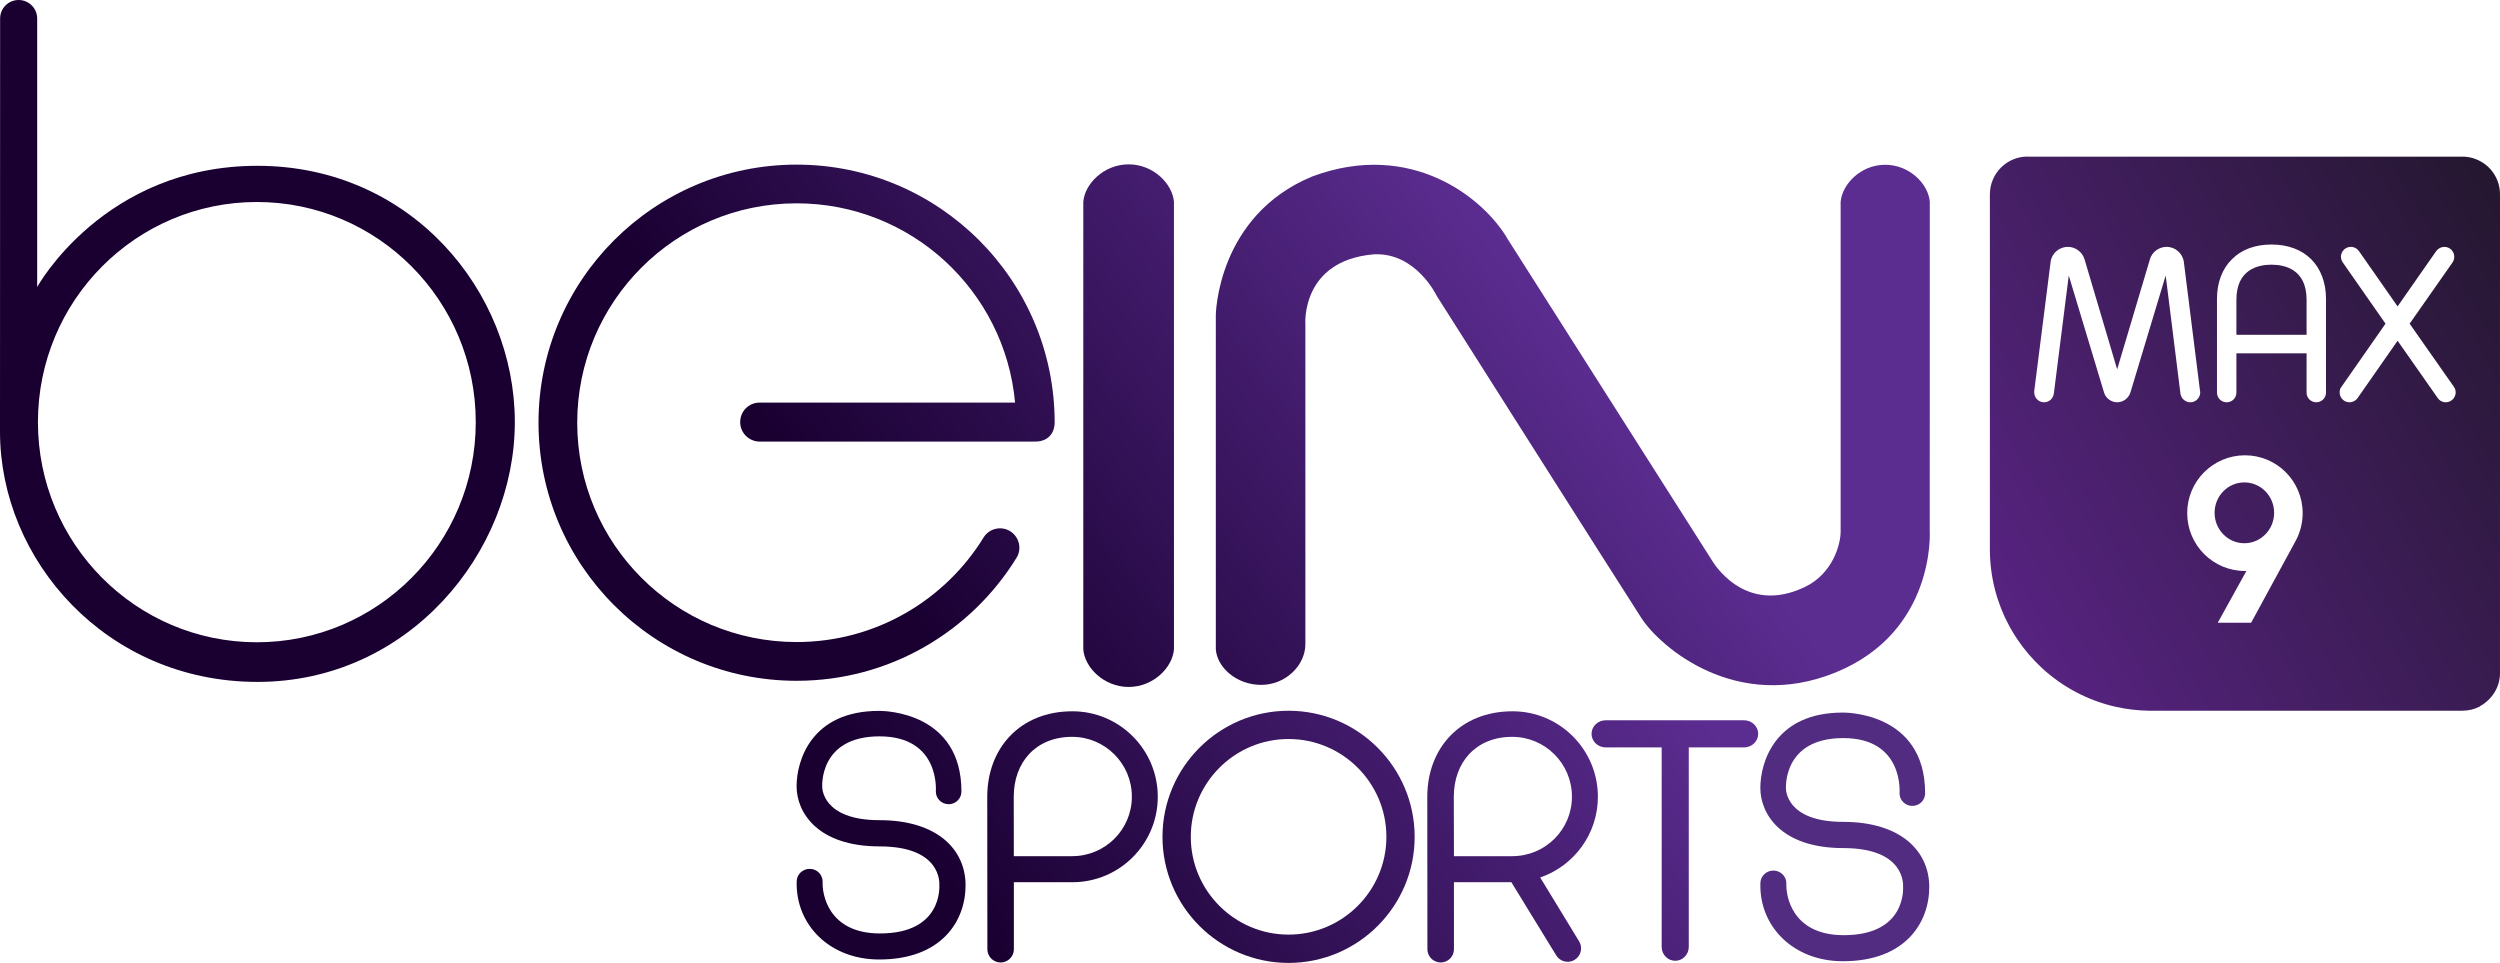
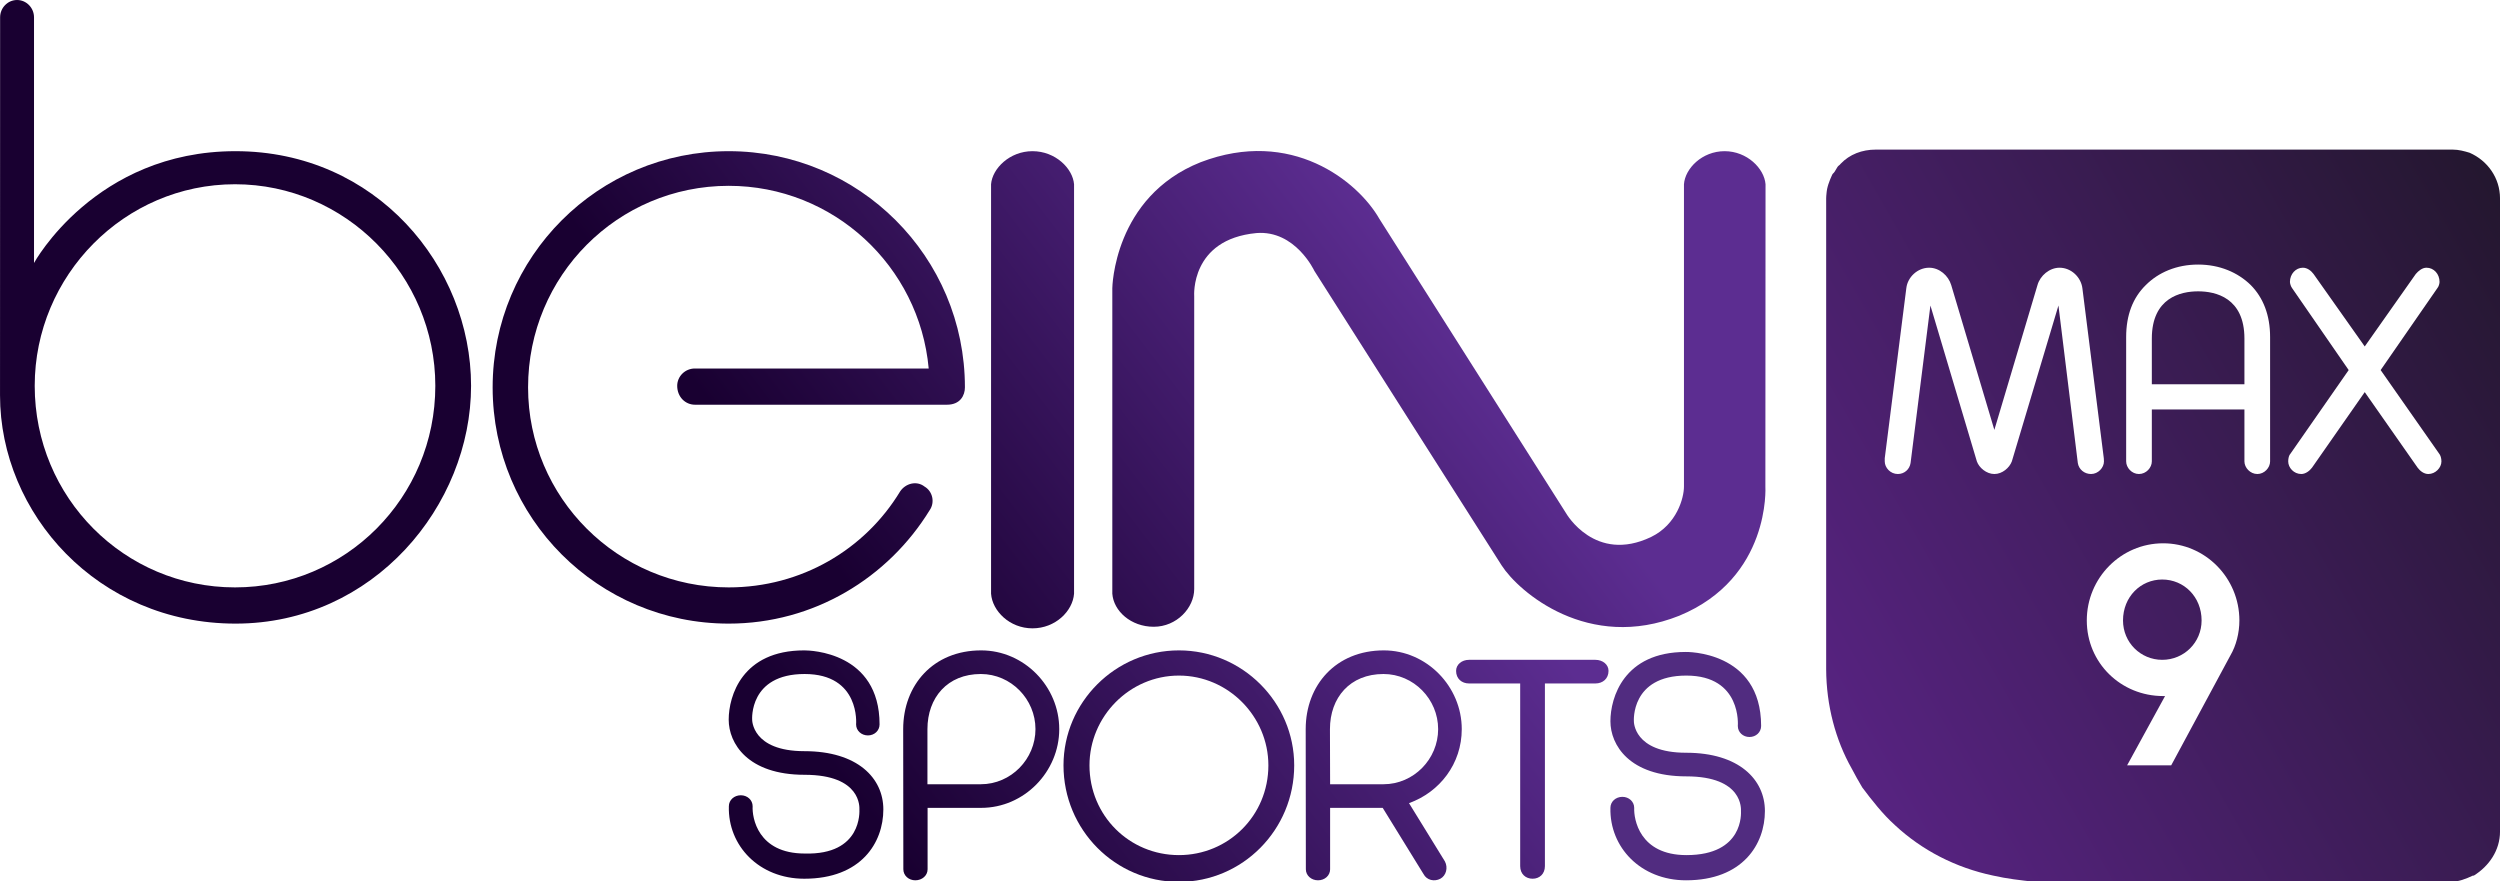
- <svg xmlns="http://www.w3.org/2000/svg" height="231.1" width="600" version="1.1" viewBox="0 0 562.522 216.654">
+ <svg xmlns="http://www.w3.org/2000/svg" height="211.42" width="600" version="1.1" viewBox="0 0 158.75 55.939">
  <defs>
-     <linearGradient id="a" gradientUnits="userSpaceOnUse" gradientTransform="matrix(127 -97.29 97.29 127 255.13 255.91)" x1="0" x2="1" y1="0" y2="0">
+     <linearGradient id="a" gradientUnits="userSpaceOnUse" gradientTransform="matrix(64.265 -37.105 37.105 64.265 191.7 1296.1)" x1="0" x2="1" y1="0" y2="0">
+       <stop stop-color="#572381" offset="0" />
+       <stop stop-color="#111211" offset="1" />
+     </linearGradient>
+     <linearGradient id="b" gradientUnits="userSpaceOnUse" gradientTransform="matrix(32.789 -25.119 25.119 32.789 102.52 1251.1)" x1="0" x2="1" y1="0" y2="0">
      <stop stop-color="#190031" offset="0" />
      <stop stop-color="#190031" offset=".006" />
      <stop stop-color="#5c2d91" offset="1" />
    </linearGradient>
-     <linearGradient id="b" gradientUnits="userSpaceOnUse" gradientTransform="matrix(127 -97.29 97.29 127 201.25 185.56)" x1="0" x2="1" y1="0" y2="0">
+     <linearGradient id="c" gradientUnits="userSpaceOnUse" gradientTransform="matrix(32.789 -25.119 25.119 32.789 118.11 1271.4)" x1="0" x2="1" y1="0" y2="0">
      <stop stop-color="#190031" offset="0" />
      <stop stop-color="#190031" offset=".006" />
      <stop stop-color="#5c2d91" offset="1" />
    </linearGradient>
-     <linearGradient id="c" gradientUnits="userSpaceOnUse" gradientTransform="matrix(127 -97.289 97.289 127 265.03 268.81)" x1="0" x2="1" y1="0" y2="0">
+     <linearGradient id="d" gradientUnits="userSpaceOnUse" gradientTransform="matrix(32.789 -25.119 25.119 32.789 125.33 1280.8)" x1="0" x2="1" y1="0" y2="0">
      <stop stop-color="#190031" offset="0" />
      <stop stop-color="#190031" offset=".006" />
      <stop stop-color="#5c2d91" offset="1" />
    </linearGradient>
-     <linearGradient id="d" gradientUnits="userSpaceOnUse" gradientTransform="matrix(127 -97.29 97.29 127 235.37 230.09)" x1="0" x2="1" y1="0" y2="0">
+     <linearGradient id="e" gradientUnits="userSpaceOnUse" gradientTransform="matrix(32.789 -25.119 25.119 32.789 134.87 1293.3)" x1="0" x2="1" y1="0" y2="0">
      <stop stop-color="#190031" offset="0" />
      <stop stop-color="#190031" offset=".006" />
      <stop stop-color="#5c2d91" offset="1" />
    </linearGradient>
-     <linearGradient id="e" gradientUnits="userSpaceOnUse" gradientTransform="matrix(127 -97.29 97.29 127 213.27 201.25)" x1="0" x2="1" y1="0" y2="0">
+     <linearGradient id="f" gradientUnits="userSpaceOnUse" gradientTransform="matrix(32.789 -25.119 25.119 32.789 128.39 1297.7)" x1="0" x2="1" y1="0" y2="0">
      <stop stop-color="#190031" offset="0" />
      <stop stop-color="#190031" offset=".006" />
      <stop stop-color="#5c2d91" offset="1" />
    </linearGradient>
-     <linearGradient id="f" gradientUnits="userSpaceOnUse" gradientTransform="matrix(127 -97.29 97.29 127 238.35 184.25)" x1="0" x2="1" y1="0" y2="0">
+     <linearGradient id="g" gradientUnits="userSpaceOnUse" gradientTransform="matrix(32.789 -25.119 25.119 32.789 134.1 1305.1)" x1="0" x2="1" y1="0" y2="0">
      <stop stop-color="#190031" offset="0" />
      <stop stop-color="#190031" offset=".006" />
      <stop stop-color="#5c2d91" offset="1" />
    </linearGradient>
-     <linearGradient id="g" gradientUnits="userSpaceOnUse" gradientTransform="matrix(127 -97.291 97.291 127 201.4 136.02)" x1="0" x2="1" y1="0" y2="0">
+     <linearGradient id="h" gradientUnits="userSpaceOnUse" gradientTransform="matrix(32.789 -25.118 25.118 32.789 141.75 1315.1)" x1="0" x2="1" y1="0" y2="0">
      <stop stop-color="#190031" offset="0" />
      <stop stop-color="#190031" offset=".006" />
      <stop stop-color="#5c2d91" offset="1" />
    </linearGradient>
-     <linearGradient id="h" gradientUnits="userSpaceOnUse" gradientTransform="matrix(127 -97.29 97.29 127 173.45 99.537)" x1="0" x2="1" y1="0" y2="0">
+     <linearGradient id="i" gradientUnits="userSpaceOnUse" gradientTransform="matrix(32.789 -25.119 25.119 32.789 125.29 1293.6)" x1="0" x2="1" y1="0" y2="0">
      <stop stop-color="#190031" offset="0" />
      <stop stop-color="#190031" offset=".006" />
      <stop stop-color="#5c2d91" offset="1" />
    </linearGradient>
-     <linearGradient id="i" gradientUnits="userSpaceOnUse" gradientTransform="matrix(127 -97.29 97.29 127 113.08 20.716)" x1="0" x2="1" y1="0" y2="0">
+     <linearGradient id="j" gradientUnits="userSpaceOnUse" gradientTransform="matrix(32.789 -25.119 25.119 32.789 139.2 1311.8)" x1="0" x2="1" y1="0" y2="0">
      <stop stop-color="#190031" offset="0" />
      <stop stop-color="#190031" offset=".006" />
      <stop stop-color="#5c2d91" offset="1" />
    </linearGradient>
-     <linearGradient id="j" gradientUnits="userSpaceOnUse" gradientTransform="matrix(172.39 -99.533 99.533 172.39 454.22 144.95)" x1="0" x2="1" y1="0" y2="0">
-       <stop stop-color="#572381" offset="0" />
-       <stop stop-color="#111211" offset="1" />
-     </linearGradient>
  </defs>
-   <path d="m456.19 35.225c-2.33 0-4.44 0.953-5.97 2.49-0.19 0.193-0.37 0.393-0.55 0.603-0.17 0.21-0.33 0.43-0.48 0.655-0.16 0.226-0.3 0.458-0.43 0.698-0.13 0.241-0.24 0.49-0.35 0.744-0.11 0.253-0.2 0.511-0.29 0.776-0.08 0.265-0.15 0.537-0.21 0.813-0.05 0.275-0.1 0.554-0.12 0.839-0.03 0.284-0.05 0.572-0.05 0.864v80.103c0.04 6.17 1.62 11.97 4.36 17.04 0.55 1.02 1.15 2 1.79 2.96 1.6 2.38 3.47 4.56 5.57 6.5 4.63 4.27 10.36 7.34 16.72 8.75 2.32 0.51 4.71 0.8 7.16 0.85h70.72c1.4 0 2.69-0.32 3.85-0.92 0.04-0.03 0.07-0.04 0.12-0.06-0.02 0-0.02-0.02 0.05-0.07 2.58-1.45 4.44-4.2 4.44-7.4v-107.75c0-3.503-2.12-6.521-5.17-7.796-0.89-0.392-1.85-0.615-2.87-0.667h-98.22c-0.02 0-0.04-0.022-0.07-0.022zm54.91 19.791c3.69 0 6.76 1.134 8.95 3.32 2.14 2.145 3.32 5.26 3.32 8.903v21.089c0 1.214-0.97 2.184-2.19 2.184-1.21 0-2.18-0.97-2.18-2.184v-8.826h-15.79v8.826c0 1.214-0.97 2.184-2.19 2.184-1.21 0-2.18-0.97-2.18-2.184v-21.089c0-3.643 1.17-6.758 3.36-8.903 2.14-2.186 5.22-3.32 8.9-3.32zm-45.81 0.525c1.74 0 3.27 1.176 3.76 2.835l7.33 24.729 7.36-24.729c0.45-1.659 2.03-2.835 3.77-2.835 1.98 0 3.64 1.498 3.88 3.441l3.64 29.022c0.04 0.081 0.04 0.203 0.04 0.283 0 1.215-1.01 2.225-2.22 2.225-1.14 0-2.07-0.85-2.23-1.943l-3.32-26.591-7.93 26.309c-0.4 1.296-1.62 2.225-2.99 2.225-1.34 0-2.6-0.929-2.96-2.225l-7.93-26.309-3.36 26.591c-0.16 1.093-1.05 1.943-2.19 1.943-1.25 0-2.22-1.01-2.22-2.225v-0.283l3.68-29.022c0.2-1.943 1.9-3.441 3.89-3.441zm63.66 0c0.77 0 1.42 0.364 1.82 0.931l8.71 12.468 8.7-12.468c0.44-0.567 1.09-0.931 1.82-0.931 1.25 0 2.23 1.013 2.23 2.227 0 0.445-0.13 0.89-0.37 1.254l-9.67 13.803 9.96 14.206c0.24 0.324 0.4 0.771 0.4 1.256 0 1.215-1.01 2.225-2.23 2.225-0.77 0-1.41-0.363-1.82-0.97l-9.02-12.871-8.99 12.871c-0.4 0.607-1.09 0.97-1.82 0.97-1.26 0-2.23-1.01-2.23-2.225 0-0.485 0.13-0.932 0.41-1.256l9.91-14.206-9.63-13.803c-0.24-0.364-0.4-0.809-0.4-1.254 0-1.214 1.01-2.227 2.22-2.227zm-17.85 4.009c-2.95 0-7.89 1.013-7.89 7.894v7.89h15.79v-7.89c0-6.881-4.94-7.894-7.9-7.894zm-5.96 42.89c7.17 0 12.98 5.83 12.98 13.01 0 2.19-0.54 4.25-1.48 6.07l-10.12 18.6h-7.51l6.45-11.65h-0.32c-7.18 0-13-5.82-13-13.02 0-7.18 5.82-13.01 13-13.01zm-0.14 6.1c-3.7 0-6.7 3.06-6.7 6.84s3 6.85 6.7 6.85c3.69 0 6.7-3.07 6.7-6.85s-3.01-6.84-6.7-6.84z" stroke-width="1.09" fill="url(#j)" />
-   <g stroke-width="1.023">
-     <path d="m0.025 4.16s-0.025 63.902-0.025 92.942c0 29.028 23.999 56.328 57.936 56.328 33.945 0 57.904-29.04 57.904-58.467 0-29.428-23.366-57.66-57.926-57.66s-49.55 27.27-49.55 27.27l0-60.413c0-2.303-1.865-4.165-4.172-4.165-2.302 0-4.168 1.862-4.168 4.165m8.511 90.813c0-27.351 22.05-49.526 49.263-49.526 27.196 0 49.252 22.175 49.252 49.526 0 27.367-22.056 49.537-49.252 49.537-27.213 0-49.263-22.17-49.263-49.537" fill="url(#i)" />
-     <path d="m121.17 95.107c0 32.073 26 58.073 58.07 58.073 20.89 0 39.19-11.03 49.42-27.57 1.33-1.98 0.74-4.68-1.24-6.01-1.99-1.33-4.7-0.78-6.02 1.2-8.68 14.19-24.31 23.66-42.16 23.66-27.27 0-49.36-22.09-49.36-49.353 0-27.259 22.09-49.362 49.36-49.362 25.75 0 46.88 19.698 49.16 44.839h-57.5c-2.42 0-4.35 1.965-4.35 4.38 0 2.425 1.97 4.389 4.39 4.389h61.98c3.26 0 4.39-2.302 4.39-4.246 0-32.068-26-58.07-58.07-58.07s-58.07 26.002-58.07 58.07" fill="url(#h)" />
-     <path d="m253.95 36.975h0.02zc-5.63 0.011-9.9 4.441-10.2 8.442v100.7c0.3 4.01 4.57 8.44 10.2 8.45 5.63-0.01 9.89-4.44 10.2-8.45v-100.7c-0.31-4.004-4.57-8.434-10.2-8.445m-0.02 0h0.02zm0.02 117.6h0.02-0.02m-0.02 0h0.02-0.02" fill="url(#g)" />
-     <path d="m424.18 37.068h0.02zc-5.54 0-9.72 4.43-10.02 8.37v74.192c0 2.72-1.69 9.42-8.1 12.47-13.78 6.56-20.87-6.04-20.87-6.04l-45.93-72.241c-5.31-9.22-21.68-22.41-43.95-14.132-21.47 8.82-21.74 31.159-21.74 31.159v75.274c0.31 4.01 4.58 7.97 10.21 7.98 5.62-0.01 9.94-4.51 9.94-9.15v-72.048s-1.03-14.212 15.31-15.676c9.55-0.562 14.25 9.343 14.25 9.343s41.8 65.931 46.05 72.491c4.23 6.55 21.39 21.32 43.68 12.25 22.54-9.17 21.2-31.75 21.2-31.75l0.01-74.163c-0.3-3.94-4.5-8.329-10.04-8.329m-0.02 0h0.02zm-140.38 117.03h0.02zm-0.03 0h0.03z" fill="url(#f)" />
-     <path d="m222.14 179.29 0.03 34.3c0 1.64 1.34 2.97 2.97 2.97 1.65 0 2.99-1.33 2.99-2.97v-15.09h13.17c10.61 0 19.21-8.61 19.21-19.22 0-10.62-8.6-19.24-19.21-19.24-11.75 0-19.16 8.28-19.16 19.25m5.96-0.02c0-7.69 4.91-13.48 13.14-13.48 7.42 0 13.44 6.03 13.44 13.46s-6.02 13.39-13.44 13.39h-13.12z" fill="url(#e)" />
-     <path d="m261.57 188.29c0 15.64 12.73 28.37 28.37 28.37s28.37-12.73 28.37-28.37-12.73-28.37-28.37-28.37-28.37 12.73-28.37 28.37m6.37 0c0-12.14 9.87-22.01 22-22.01s22.01 9.87 22.01 22.01c0 12.13-9.88 22-22.01 22s-22-9.87-22-22" fill="url(#d)" />
-     <path d="m361.3 162.06c-1.76 0-3.19 1.37-3.19 3.06 0 1.68 1.43 3.05 3.19 3.05h12.59v44.88c0 1.73 1.36 3.13 3.05 3.13 1.68 0 3.05-1.4 3.05-3.13v-44.88h12.43c1.76 0 3.19-1.37 3.19-3.05 0-1.69-1.43-3.06-3.19-3.06z" fill="url(#c)" />
-     <path d="m197.77 159.95c-15.24 0-18.53 11.21-18.53 16.98 0 5.76 4.62 13.51 18.66 13.51 14.05 0 13.46 8.35 13.46 8.68s0.76 10.95-13.42 10.91c-11.61-0.03-12.99-8.92-12.84-11.66 0-1.61-1.31-2.87-2.91-2.87-1.62 0-2.93 1.26-2.93 2.87-0.25 9.72 7.42 17.52 18.57 17.52 13.99 0 19.43-8.61 19.43-16.7 0-8.08-6.4-14.65-19.39-14.65s-12.86-7.45-12.86-7.45-0.83-11.41 12.89-11.41c13.73 0 12.67 12.41 12.67 12.41 0 1.59 1.3 2.86 2.89 2.86 1.58 0 2.87-1.27 2.87-2.86 0-17.78-17.08-18.14-18.47-18.14h-0.09" fill="url(#b)" />
-     <path d="m321.15 179.29 0.03 34.3c0 1.64 1.35 2.97 2.99 2.97 1.65 0 2.98-1.33 2.98-2.97v-15.09h12.92l10.05 16.39c0.82 1.44 2.67 1.95 4.12 1.12 1.45-0.84 1.95-2.68 1.12-4.13l-8.8-14.44c7.54-2.6 12.98-9.74 12.98-18.16 0-10.62-8.6-19.24-19.21-19.24-11.75 0-19.18 8.28-19.18 19.25m5.97-0.02c0-7.69 4.92-13.48 13.14-13.48 7.43 0 13.44 6.03 13.44 13.46s-6.01 13.39-13.44 13.39h-13.11z" fill="url(#a)" />
-     <path d="m427.41 178.47s1.05-12.4-12.66-12.4c-13.72 0-12.89 11.4-12.89 11.4s-0.15 7.45 12.85 7.45c12.99 0 19.39 6.57 19.39 14.65s-5.43 16.71-19.42 16.71c-11.17 0-18.84-7.81-18.58-17.53 0-1.6 1.32-2.87 2.92-2.87 1.61 0 2.93 1.27 2.93 2.87-0.15 2.74 1.22 11.63 12.83 11.67 14.18 0.03 13.43-10.58 13.43-10.92 0-0.33 0.59-8.68-13.46-8.68-14.06 0-18.66-7.74-18.66-13.52 0-5.77 3.28-16.97 18.52-16.97 0 0 18.56-0.39 18.56 18.14 0 1.6-1.28 2.86-2.88 2.86-1.58 0-2.88-1.26-2.88-2.86" fill="#512c80" />
+   <g transform="translate(-73.328 -1245.7)">
+     <g stroke-width=".264">
+       <path d="m73.334 1246.8s-0.006 16.5-0.006 24 6.196 14.5 14.958 14.5c8.764 0 14.954-7.5 14.954-15.1s-6.037-14.9-14.96-14.9-12.793 7.1-12.793 7.1v-15.6c0-0.6-0.482-1.1-1.077-1.1-0.594 0-1.076 0.5-1.076 1.1m2.197 23.4c0-7 5.693-12.8 12.719-12.8 7.022 0 12.72 5.8 12.72 12.8 0 7.1-5.698 12.8-12.72 12.8-7.026 0-12.719-5.7-12.719-12.8" fill="url(#b)" />
+       <path d="m104.61 1270.3c0 8.3 6.71 15 14.99 15 5.4 0 10.12-2.9 12.76-7.2 0.35-0.5 0.19-1.2-0.32-1.5-0.51-0.4-1.21-0.2-1.55 0.3-2.24 3.7-6.28 6.1-10.89 6.1-7.04 0-12.74-5.7-12.74-12.7 0-7.1 5.7-12.8 12.74-12.8 6.65 0 12.11 5.1 12.7 11.6h-14.85c-0.62 0-1.12 0.5-1.12 1.1 0 0.7 0.51 1.2 1.13 1.2h16c0.85 0 1.14-0.6 1.14-1.1 0-8.3-6.72-15-15-15s-14.99 6.7-14.99 15" fill="url(#c)" />
+       <path d="m138.89 1255.3h0.01zc-1.45 0-2.55 1.1-2.63 2.1v26c0.08 1.1 1.18 2.2 2.63 2.2 1.46 0 2.56-1.1 2.64-2.2v-26c-0.08-1-1.18-2.1-2.64-2.1zm0 30.3h0.01-0.01" fill="url(#d)" />
+       <path d="m182.84 1255.3h0.01zc-1.43 0-2.51 1.1-2.58 2.1v19.2c0 0.7-0.44 2.4-2.09 3.2-3.56 1.7-5.39-1.5-5.39-1.5l-11.86-18.7c-1.37-2.4-5.6-5.8-11.35-3.6-5.54 2.2-5.61 8-5.61 8v19.4c0.08 1.1 1.18 2.1 2.63 2.1 1.46 0 2.57-1.2 2.57-2.4v-18.6s-0.26-3.6 3.95-4c2.47-0.2 3.68 2.4 3.68 2.4s10.8 17 11.89 18.7 5.52 5.5 11.28 3.2c5.82-2.4 5.47-8.2 5.47-8.2l0.01-19.2c-0.08-1-1.17-2.1-2.6-2.1zm-36.25 30.2h0.01z" fill="url(#e)" />
+       <path d="m130.68 1292 0.01 8.9c0 0.4 0.34 0.7 0.76 0.7 0.43 0 0.78-0.3 0.78-0.7v-3.9h3.4c2.74 0 4.96-2.3 4.96-5s-2.22-5-4.96-5c-3.04 0-4.95 2.2-4.95 5m1.54 0c0-2 1.27-3.5 3.39-3.5 1.92 0 3.47 1.6 3.47 3.5s-1.55 3.5-3.47 3.5h-3.39z" fill="url(#f)" />
+       <path d="m140.86 1294.3c0 4.1 3.29 7.4 7.33 7.4 4.03 0 7.32-3.3 7.32-7.4 0-4-3.29-7.3-7.32-7.3-4.04 0-7.33 3.3-7.33 7.3m1.65 0c0-3.1 2.54-5.7 5.68-5.7 3.13 0 5.68 2.6 5.68 5.7 0 3.2-2.55 5.7-5.68 5.7-3.14 0-5.68-2.5-5.68-5.7" fill="url(#g)" />
+       <path d="m166.61 1287.6c-0.46 0-0.82 0.3-0.82 0.7 0 0.5 0.36 0.8 0.82 0.8h3.25v11.6c0 0.5 0.35 0.8 0.79 0.8 0.43 0 0.78-0.3 0.78-0.8v-11.6h3.21c0.46 0 0.83-0.3 0.83-0.8 0-0.4-0.37-0.7-0.83-0.7z" fill="url(#h)" />
+       <path d="m124.39 1287c-3.94 0-4.79 2.9-4.79 4.4s1.2 3.5 4.82 3.5c3.63 0 3.48 2.1 3.48 2.2s0.19 2.9-3.47 2.8c-3 0-3.35-2.3-3.31-3 0-0.4-0.34-0.7-0.75-0.7-0.42 0-0.76 0.3-0.76 0.7-0.07 2.5 1.92 4.6 4.79 4.6 3.62 0 5.02-2.3 5.02-4.4 0-2-1.65-3.7-5.01-3.7-3.35 0-3.32-2-3.32-2s-0.21-2.9 3.33-2.9c3.55 0 3.27 3.2 3.27 3.2 0 0.4 0.34 0.7 0.75 0.7s0.74-0.3 0.74-0.7c0-4.6-4.41-4.7-4.77-4.7h-0.02" fill="url(#i)" />
+       <path d="m156.24 1292 0.01 8.9c0 0.4 0.35 0.7 0.77 0.7 0.43 0 0.77-0.3 0.77-0.7v-3.9h3.34l2.59 4.2c0.21 0.4 0.69 0.5 1.07 0.3 0.37-0.2 0.5-0.7 0.29-1.1l-2.28-3.7c1.95-0.7 3.35-2.5 3.35-4.7 0-2.7-2.22-5-4.95-5-3.04 0-4.96 2.2-4.96 5m1.54 0c0-2 1.27-3.5 3.4-3.5 1.92 0 3.47 1.6 3.47 3.5s-1.55 3.5-3.47 3.5h-3.39z" fill="url(#j)" />
+       <path d="m183.68 1291.8s0.27-3.2-3.27-3.2-3.33 2.9-3.33 2.9-0.04 2 3.32 2c3.35 0 5 1.7 5 3.7 0 2.1-1.4 4.4-5.01 4.4-2.88 0-4.86-2.1-4.8-4.6 0-0.4 0.34-0.7 0.76-0.7 0.41 0 0.75 0.3 0.75 0.7-0.03 0.7 0.32 3 3.32 3 3.66 0 3.46-2.7 3.46-2.8s0.16-2.2-3.47-2.2-4.82-2-4.82-3.5 0.85-4.4 4.78-4.4c0 0 4.79-0.1 4.79 4.7 0 0.4-0.33 0.7-0.74 0.7s-0.74-0.3-0.74-0.7" fill="#512c80" />
+     </g>
+     <path d="m192.44 1255.2c-0.87 0-1.66 0.3-2.23 0.9-0.07 0.1-0.13 0.1-0.2 0.2l-0.18 0.3c-0.06 0.1-0.11 0.1-0.16 0.2s-0.09 0.2-0.13 0.3-0.08 0.2-0.11 0.3-0.06 0.2-0.08 0.3-0.03 0.2-0.04 0.3-0.02 0.2-0.02 0.3v29.9c0.01 2.3 0.6 4.5 1.62 6.3 0.21 0.4 0.43 0.8 0.67 1.2 0.6 0.8 1.3 1.7 2.08 2.4 1.72 1.6 3.86 2.7 6.23 3.2 0.87 0.2 1.76 0.3 2.67 0.4h26.36c0.53 0 1.01-0.2 1.44-0.4h0.04 0.02c0.96-0.6 1.66-1.6 1.66-2.8v-40.2c0-1.3-0.79-2.4-1.93-2.9-0.33-0.1-0.69-0.2-1.07-0.2h-36.61-0.03zm20.47 7.3c1.37 0 2.52 0.5 3.34 1.3 0.79 0.8 1.23 1.9 1.23 3.3v7.9c0 0.4-0.36 0.8-0.81 0.8s-0.82-0.4-0.82-0.8v-3.3h-5.88v3.3c0 0.4-0.36 0.8-0.82 0.8-0.45 0-0.81-0.4-0.81-0.8v-7.9c0-1.4 0.43-2.5 1.25-3.3 0.8-0.8 1.95-1.3 3.32-1.3zm-17.08 0.2c0.65 0 1.22 0.5 1.4 1.1l2.74 9.2 2.74-9.2c0.17-0.6 0.76-1.1 1.4-1.1 0.74 0 1.36 0.6 1.45 1.3l1.36 10.8c0.01 0.1 0.01 0.1 0.01 0.2 0 0.4-0.37 0.8-0.82 0.8-0.43 0-0.78-0.3-0.84-0.7l-1.23-10-2.96 9.9c-0.15 0.4-0.6 0.8-1.11 0.8-0.5 0-0.97-0.4-1.11-0.8l-2.95-9.9-1.26 10c-0.06 0.4-0.39 0.7-0.81 0.7-0.47 0-0.83-0.4-0.83-0.8v-0.2l1.37-10.8c0.08-0.7 0.71-1.3 1.45-1.3zm23.73 0c0.29 0 0.53 0.2 0.68 0.4l3.25 4.6 3.24-4.6c0.17-0.2 0.41-0.4 0.68-0.4 0.47 0 0.83 0.4 0.83 0.9 0 0.1-0.05 0.3-0.14 0.4l-3.6 5.2 3.71 5.3c0.09 0.1 0.15 0.3 0.15 0.5 0 0.4-0.38 0.8-0.83 0.8-0.29 0-0.53-0.2-0.68-0.4l-3.36-4.8-3.35 4.8c-0.15 0.2-0.41 0.4-0.68 0.4-0.47 0-0.83-0.4-0.83-0.8 0-0.2 0.05-0.4 0.15-0.5l3.69-5.3-3.59-5.2c-0.08-0.1-0.14-0.3-0.14-0.4 0-0.5 0.37-0.9 0.82-0.9zm-6.65 1.5c-1.1 0-2.94 0.4-2.94 3v2.9h5.88v-2.9c0-2.6-1.84-3-2.94-3zm-2.22 16c2.67 0 4.84 2.2 4.84 4.9 0 0.8-0.21 1.6-0.56 2.2l-3.77 7h-2.8l2.41-4.4h-0.12c-2.68 0-4.85-2.1-4.85-4.8s2.17-4.9 4.85-4.9zm-0.06 2.3c-1.37 0-2.49 1.1-2.49 2.6 0 1.4 1.12 2.5 2.49 2.5 1.38 0 2.5-1.1 2.5-2.5 0-1.5-1.12-2.6-2.5-2.6z" stroke-width=".406" fill="url(#a)" />
  </g>
</svg>
